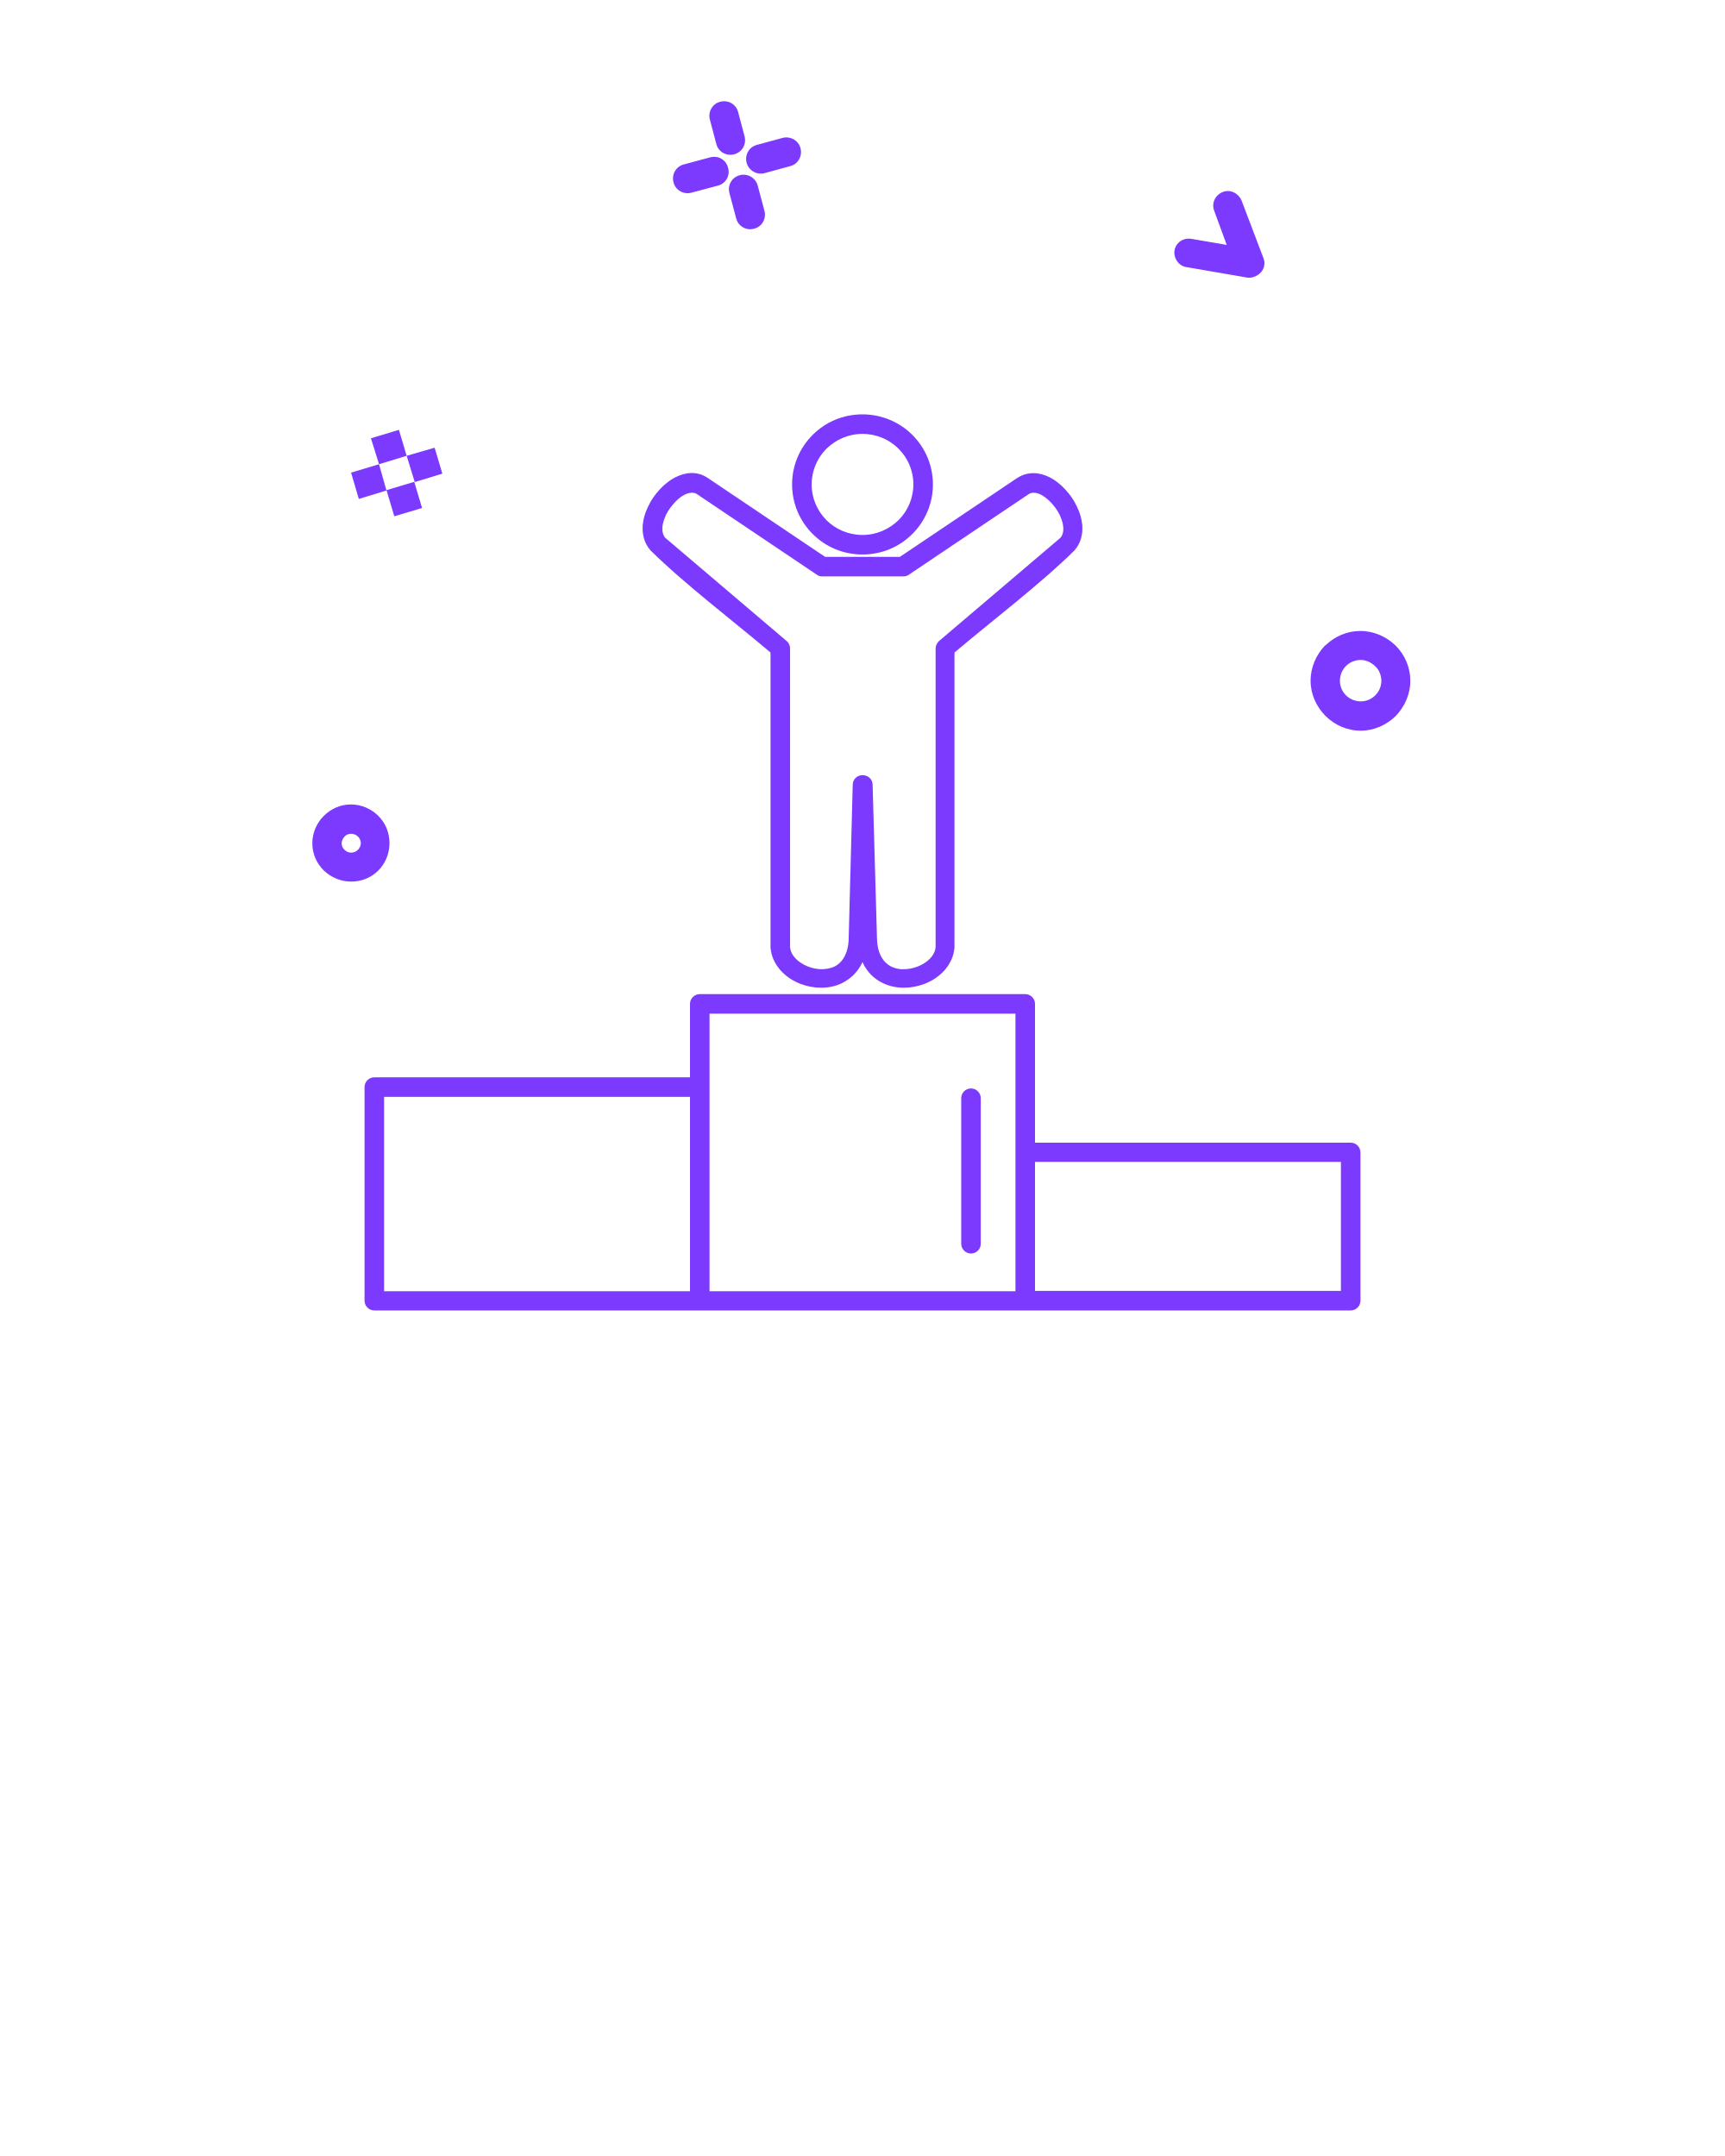
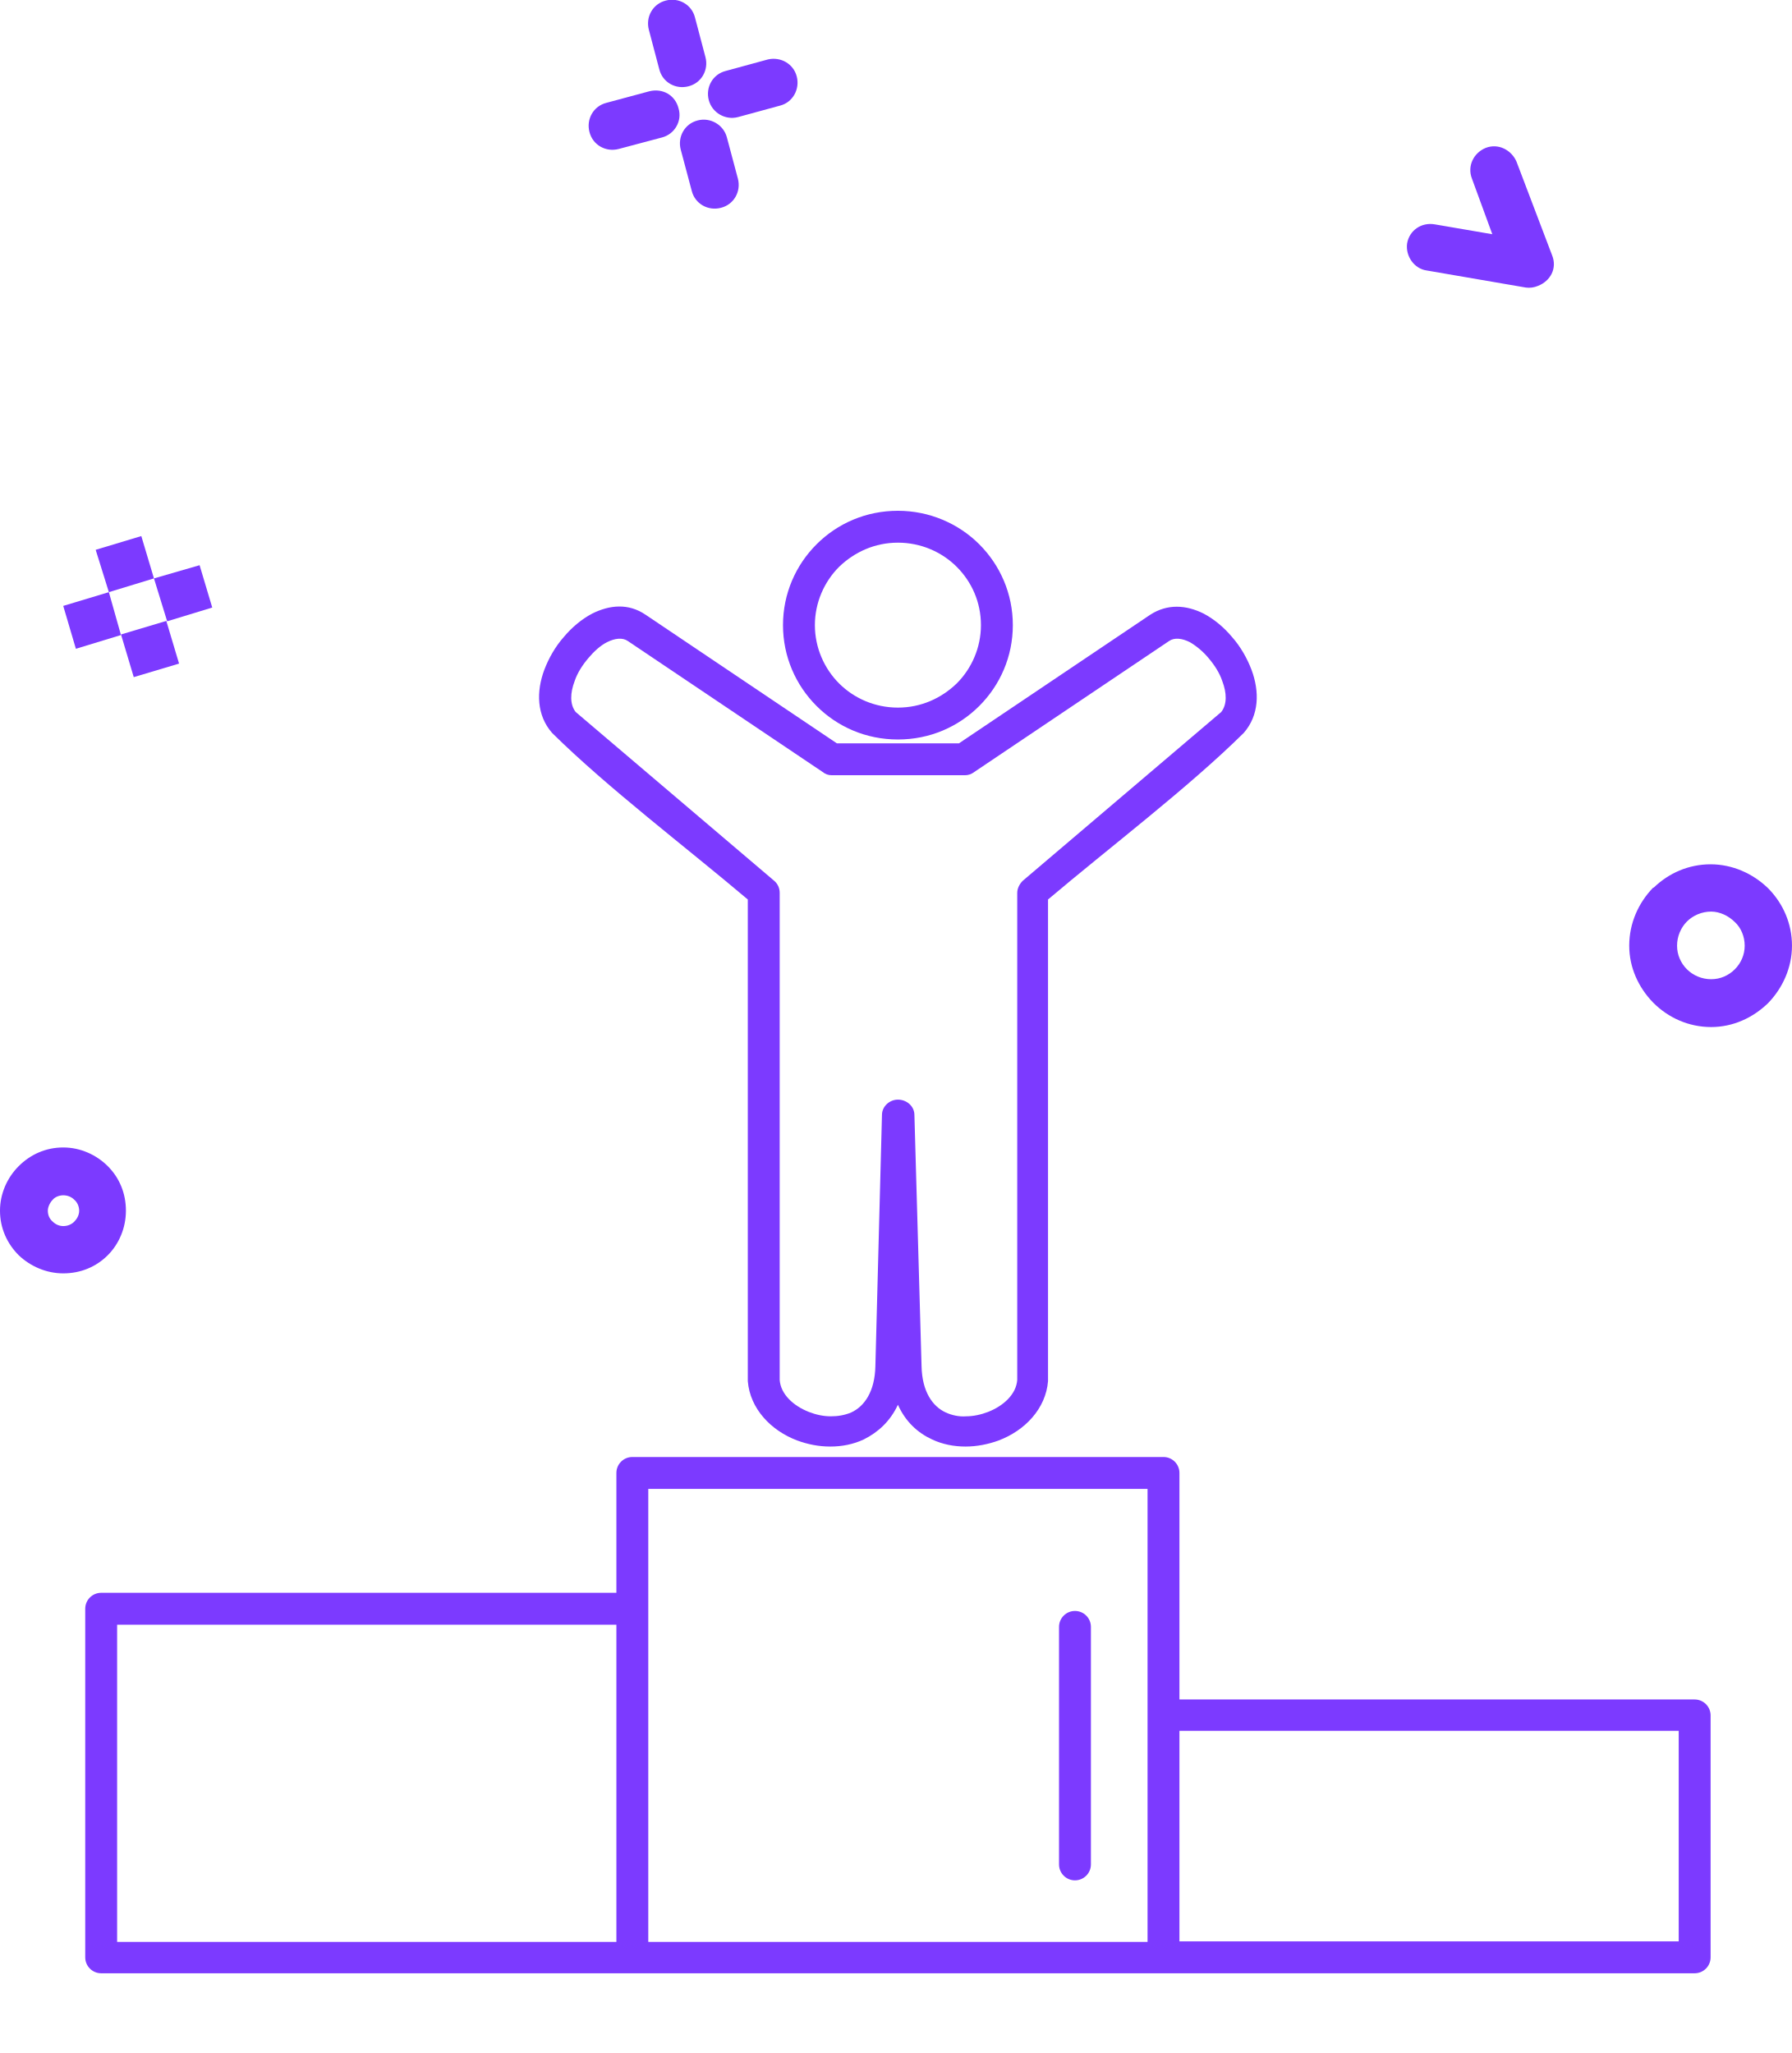
- <svg xmlns="http://www.w3.org/2000/svg" version="1.1" id="Слой_1" x="0px" y="0px" viewBox="0 0 512 640" style="enable-background:new 0 0 512 640;" xml:space="preserve">
+ <svg xmlns="http://www.w3.org/2000/svg" version="1.1" id="Слой_1" x="0px" y="0px" viewBox="0 0 325.9 373.4" style="enable-background:new 0 0 325.9 373.4;" xml:space="preserve">
  <style type="text/css">
	.st0{fill:#7C3AFF;}
</style>
  <g>
    <g>
-       <path class="st0" d="M285.3,326c0-1.6,1.3-2.9,2.9-2.9s2.9,1.3,2.9,2.9v43.2c0,1.6-1.3,2.9-2.9,2.9s-2.9-1.3-2.9-2.9V326z     M204.8,325.6H114v57.7h90.8V325.6z M111.1,319.8h96.6c1.6,0,2.9,1.3,2.9,2.9v63.4c0,1.6-1.3,2.9-2.9,2.9h-96.6    c-1.6,0-2.9-1.3-2.9-2.9v-63.4C108.2,321.1,109.5,319.8,111.1,319.8z M304.3,339.2h96.6c1.6,0,2.9,1.3,2.9,2.9v44    c0,1.6-1.3,2.9-2.9,2.9h-96.6c-1.6,0-2.9-1.3-2.9-2.9v-44C301.4,340.5,302.7,339.2,304.3,339.2z M398,344.9h-90.8v38.3H398V344.9z     M301.4,300.9h-90.8v82.4h90.8V300.9L301.4,300.9z M207.7,295.1h96.6c1.6,0,2.9,1.3,2.9,2.9v88.1c0,1.6-1.3,2.9-2.9,2.9h-96.6    c-1.6,0-2.9-1.3-2.9-2.9V298C204.8,296.4,206.1,295.1,207.7,295.1z M266.7,133.2c-2.7-2.7-6.5-4.4-10.7-4.4    c-4.2,0-7.9,1.7-10.7,4.4c-2.7,2.7-4.4,6.5-4.4,10.6s1.7,7.9,4.4,10.6c2.7,2.7,6.5,4.4,10.7,4.4c4.2,0,7.9-1.7,10.7-4.4    c2.7-2.7,4.4-6.5,4.4-10.6C271.1,139.6,269.4,135.9,266.7,133.2z M256,123c5.7,0,11,2.3,14.8,6.1s6.1,9,6.1,14.7    s-2.3,10.9-6.1,14.7c-3.8,3.8-9,6.1-14.8,6.1s-11-2.3-14.8-6.1s-6.1-9-6.1-14.7s2.3-10.9,6.1-14.7C245,125.3,250.2,123,256,123z     M256.1,171.1H244c-0.7,0-1.2-0.2-1.7-0.6l-35.4-23.8c-1-0.7-2.4-0.5-3.8,0.2c-1.2,0.6-2.4,1.7-3.4,2.9c-1.1,1.3-2,2.7-2.5,4.2    c-0.8,2.1-0.9,4.2,0.2,5.6l36.1,30.7c0.7,0.6,1,1.4,1,2.2v88.6c0.2,2.6,2.5,4.7,5.3,5.8c1.3,0.5,2.6,0.8,4,0.8    c1.3,0,2.5-0.2,3.7-0.7c2.4-1.1,4.3-3.8,4.4-8.4l1.2-45.7c0-1.6,1.4-2.8,2.9-2.8c1.6,0,3,1.2,3,2.8l1.3,45.7    c0.1,4.6,2,7.3,4.4,8.4c1.1,0.5,2.4,0.8,3.7,0.7c1.3,0,2.7-0.3,4-0.8c2.8-1.1,5.1-3.2,5.3-5.8v-88.6c0-0.8,0.4-1.6,1-2.2    l36.1-30.7c1.1-1.4,1-3.5,0.2-5.6c-0.5-1.5-1.4-2.9-2.5-4.2c-1-1.2-2.2-2.2-3.4-2.9c-1.4-0.7-2.8-0.9-3.8-0.2l-35.4,23.8    c-0.5,0.4-1.1,0.6-1.7,0.6C268,171.1,256.1,171.1,256.1,171.1z M256,165.3h11.1l34.8-23.4c3.1-2,6.5-1.8,9.7-0.2    c1.9,1,3.7,2.5,5.2,4.3c1.5,1.7,2.7,3.8,3.5,5.9c1.5,4,1.4,8.3-1.4,11.5c-10,9.9-24.5,20.9-35.6,30.3v87.6c-0.4,5-4.2,9-9,10.8    c-1.9,0.7-4,1.1-6,1.1c-2.1,0-4.2-0.4-6.1-1.3c-2.6-1.2-4.8-3.2-6.2-6.3c-1.4,3-3.6,5-6.2,6.3c-1.9,0.9-4,1.3-6.1,1.3    s-4.1-0.4-6-1.1c-4.8-1.8-8.6-5.8-9-10.8v-87.6c-11.1-9.4-25.6-20.4-35.6-30.3c-2.8-3.2-2.9-7.5-1.4-11.5c0.8-2.1,2-4.2,3.5-5.9    c1.5-1.8,3.3-3.3,5.2-4.3c3.2-1.6,6.6-1.9,9.7,0.2l34.8,23.4H256L256,165.3z" />
+       <path class="st0" d="M192.6,295.9c0-1.6,1.3-2.9,2.9-2.9s2.9,1.3,2.9,2.9v43.2c0,1.6-1.3,2.9-2.9,2.9s-2.9-1.3-2.9-2.9V295.9z     M112.1,295.5H21.3v57.7h90.8V295.5z M18.4,289.7H115c1.6,0,2.9,1.3,2.9,2.9V356c0,1.6-1.3,2.9-2.9,2.9H18.4    c-1.6,0-2.9-1.3-2.9-2.9v-63.4C15.5,291,16.8,289.7,18.4,289.7z M211.6,309.1h96.6c1.6,0,2.9,1.3,2.9,2.9v44    c0,1.6-1.3,2.9-2.9,2.9h-96.6c-1.6,0-2.9-1.3-2.9-2.9v-44C208.7,310.4,210,309.1,211.6,309.1z M305.3,314.8h-90.8v38.3h90.8V314.8    z M208.7,270.8h-90.8v82.4h90.8V270.8L208.7,270.8z M115,265h96.6c1.6,0,2.9,1.3,2.9,2.9V356c0,1.6-1.3,2.9-2.9,2.9H115    c-1.6,0-2.9-1.3-2.9-2.9v-88.1C112.1,266.3,113.4,265,115,265z M174,103.1c-2.7-2.7-6.5-4.4-10.7-4.4c-4.2,0-7.9,1.7-10.7,4.4    c-2.7,2.7-4.4,6.5-4.4,10.6s1.7,7.9,4.4,10.6c2.7,2.7,6.5,4.4,10.7,4.4c4.2,0,7.9-1.7,10.7-4.4c2.7-2.7,4.4-6.5,4.4-10.6    C178.4,109.5,176.7,105.8,174,103.1z M163.3,92.9c5.7,0,11,2.3,14.8,6.1s6.1,9,6.1,14.7s-2.3,10.9-6.1,14.7    c-3.8,3.8-9,6.1-14.8,6.1c-5.8,0-11-2.3-14.8-6.1c-3.8-3.8-6.1-9-6.1-14.7s2.3-10.9,6.1-14.7C152.3,95.2,157.5,92.9,163.3,92.9z     M163.4,141h-12.1c-0.7,0-1.2-0.2-1.7-0.6l-35.4-23.8c-1-0.7-2.4-0.5-3.8,0.2c-1.2,0.6-2.4,1.7-3.4,2.9c-1.1,1.3-2,2.7-2.5,4.2    c-0.8,2.1-0.9,4.2,0.2,5.6l36.1,30.7c0.7,0.6,1,1.4,1,2.2V251c0.2,2.6,2.5,4.7,5.3,5.8c1.3,0.5,2.6,0.8,4,0.8    c1.3,0,2.5-0.2,3.7-0.7c2.4-1.1,4.3-3.8,4.4-8.4l1.2-45.7c0-1.6,1.4-2.8,2.9-2.8c1.6,0,3,1.2,3,2.8l1.3,45.7    c0.1,4.6,2,7.3,4.4,8.4c1.1,0.5,2.4,0.8,3.7,0.7c1.3,0,2.7-0.3,4-0.8c2.8-1.1,5.1-3.2,5.3-5.8v-88.6c0-0.8,0.4-1.6,1-2.2    l36.1-30.7c1.1-1.4,1-3.5,0.2-5.6c-0.5-1.5-1.4-2.9-2.5-4.2c-1-1.2-2.2-2.2-3.4-2.9c-1.4-0.7-2.8-0.9-3.8-0.2l-35.4,23.8    c-0.5,0.4-1.1,0.6-1.7,0.6C175.3,141,163.4,141,163.4,141z M163.3,135.2h11.1l34.8-23.4c3.1-2,6.5-1.8,9.7-0.2    c1.9,1,3.7,2.5,5.2,4.3c1.5,1.7,2.7,3.8,3.5,5.9c1.5,4,1.4,8.3-1.4,11.5c-10,9.9-24.5,20.9-35.6,30.3v87.6c-0.4,5-4.2,9-9,10.8    c-1.9,0.7-4,1.1-6,1.1c-2.1,0-4.2-0.4-6.1-1.3c-2.6-1.2-4.8-3.2-6.2-6.3c-1.4,3-3.6,5-6.2,6.3c-1.9,0.9-4,1.3-6.1,1.3    s-4.1-0.4-6-1.1c-4.8-1.8-8.6-5.8-9-10.8v-87.6c-11.1-9.4-25.6-20.4-35.6-30.3c-2.8-3.2-2.9-7.5-1.4-11.5c0.8-2.1,2-4.2,3.5-5.9    c1.5-1.8,3.3-3.3,5.2-4.3c3.2-1.6,6.6-1.9,9.7,0.2l34.8,23.4H163.3L163.3,135.2z" />
    </g>
  </g>
-   <path class="st0" d="M375,76.6c0.9,2.3-0.3,4.6-2.6,5.5c-0.7,0.3-1.5,0.4-2.2,0.3l-18-3.1c-2.3-0.3-3.9-2.6-3.6-4.9  c0.4-2.4,2.6-3.9,5-3.5l10.5,1.8l-3.7-10.1c-0.9-2.3,0.3-4.7,2.5-5.6c2.3-0.9,4.7,0.4,5.6,2.5L375,76.6z" />
-   <path class="st0" d="M414.4,191.8c2.6,2.7,4.2,6.3,4.2,10.3s-1.7,7.7-4.3,10.4l-0.1,0.1c-2.7,2.6-6.3,4.3-10.3,4.3  c-4.1,0-7.8-1.7-10.5-4.4l-0.1-0.1c-2.6-2.7-4.3-6.3-4.3-10.3c0-4.1,1.7-7.8,4.3-10.5l0.2-0.1c2.7-2.6,6.3-4.2,10.3-4.2  s7.7,1.7,10.4,4.3L414.4,191.8z M410,202.1c0-1.7-0.7-3.3-1.8-4.3c-1.1-1.1-2.7-1.9-4.3-1.9c-1.7,0-3.3,0.7-4.4,1.8  s-1.8,2.7-1.8,4.4s0.7,3.2,1.8,4.3s2.7,1.8,4.4,1.8c1.7,0,3.2-0.7,4.3-1.8S410,203.8,410,202.1z" />
-   <path class="st0" d="M237.6,44c0.6,2.3-0.7,4.7-3,5.3l-7.7,2.1c-2.3,0.6-4.7-0.8-5.3-3.1s0.7-4.7,3.1-5.3l7.7-2.1  C234.7,40.4,237,41.7,237.6,44z" />
-   <path class="st0" d="M226.9,62.6c0.6,2.3-0.7,4.7-3.1,5.3c-2.3,0.6-4.7-0.7-5.3-3.1l-2-7.5c-0.6-2.3,0.7-4.7,3.1-5.3  c2.3-0.6,4.7,0.8,5.3,3.1L226.9,62.6z" />
-   <path class="st0" d="M112.3,242.2c2.1,2.1,3.3,4.9,3.3,8.1s-1.3,6.1-3.3,8.1c-2.1,2.1-4.9,3.3-8.1,3.3c-3.1,0-6-1.3-8.1-3.3  c-2.1-2.1-3.4-4.9-3.4-8.1c0-3.1,1.3-6,3.4-8.1s4.9-3.4,8.1-3.4S110.3,240.2,112.3,242.2z M107.1,250.3c0-0.7-0.3-1.5-0.9-2  c-0.5-0.5-1.2-0.8-2-0.8c-0.7,0-1.5,0.3-1.9,0.8c-0.5,0.5-0.9,1.3-0.9,2c0,0.8,0.3,1.5,0.9,2c0.5,0.5,1.2,0.8,1.9,0.8  c0.8,0,1.5-0.3,2-0.8S107.1,251.1,107.1,250.3z" />
-   <path class="st0" d="M221,40.5c0.6,2.3-0.7,4.7-3.1,5.3c-2.3,0.6-4.7-0.7-5.3-3.1l-1.9-7.2c-0.6-2.3,0.7-4.7,3.1-5.3  c2.3-0.6,4.7,0.7,5.3,3.1L221,40.5z" />
-   <path class="st0" d="M216.1,49.8c0.7,2.3-0.7,4.7-3,5.3l-7.9,2.1c-2.3,0.6-4.7-0.7-5.3-3.1c-0.6-2.3,0.7-4.7,3.1-5.3l7.8-2.1  C213.2,46.1,215.5,47.4,216.1,49.8z" />
-   <polygon class="st0" points="129,132.9 131.3,140.6 123.1,143.1 120.7,135.3 " />
-   <rect x="115.7" y="144.1" transform="matrix(0.9581 -0.2863 0.2863 0.9581 -37.3959 40.5593)" class="st0" width="8.6" height="8.1" />
-   <polygon class="st0" points="118.4,127.6 120.7,135.3 112.5,137.8 110.1,130.1 " />
-   <polygon class="st0" points="112.5,137.8 114.7,145.6 106.5,148.1 104.2,140.3 " />
+   <path class="st0" d="M282.3,46.5c0.9,2.3-0.3,4.6-2.6,5.5c-0.7,0.3-1.5,0.4-2.2,0.3l-18-3.1c-2.3-0.3-3.9-2.6-3.6-4.9  c0.4-2.4,2.6-3.9,5-3.5l10.5,1.8l-3.7-10.1c-0.9-2.3,0.3-4.7,2.5-5.6c2.3-0.9,4.7,0.4,5.6,2.5L282.3,46.5z" />
+   <path class="st0" d="M321.7,161.7c2.6,2.7,4.2,6.3,4.2,10.3s-1.7,7.7-4.3,10.4l-0.1,0.1c-2.7,2.6-6.3,4.3-10.3,4.3  c-4.1,0-7.8-1.7-10.5-4.4l-0.1-0.1c-2.6-2.7-4.3-6.3-4.3-10.3c0-4.1,1.7-7.8,4.3-10.5l0.2-0.1c2.7-2.6,6.3-4.2,10.3-4.2  s7.7,1.7,10.4,4.3L321.7,161.7z M317.3,172c0-1.7-0.7-3.3-1.8-4.3c-1.1-1.1-2.7-1.9-4.3-1.9c-1.7,0-3.3,0.7-4.4,1.8  s-1.8,2.7-1.8,4.4s0.7,3.2,1.8,4.3s2.7,1.8,4.4,1.8c1.7,0,3.2-0.7,4.3-1.8S317.3,173.7,317.3,172z" />
+   <path class="st0" d="M144.9,13.9c0.6,2.3-0.7,4.7-3,5.3l-7.7,2.1c-2.3,0.6-4.7-0.8-5.3-3.1s0.7-4.7,3.1-5.3l7.7-2.1  C142,10.3,144.3,11.6,144.9,13.9z" />
+   <path class="st0" d="M134.2,32.5c0.6,2.3-0.7,4.7-3.1,5.3c-2.3,0.6-4.7-0.7-5.3-3.1l-2-7.5c-0.6-2.3,0.7-4.7,3.1-5.3  c2.3-0.6,4.7,0.8,5.3,3.1L134.2,32.5z" />
+   <path class="st0" d="M19.6,212.1c2.1,2.1,3.3,4.9,3.3,8.1s-1.3,6.1-3.3,8.1c-2.1,2.1-4.9,3.3-8.1,3.3c-3.1,0-6-1.3-8.1-3.3  c-2.1-2.1-3.4-4.9-3.4-8.1c0-3.1,1.3-6,3.4-8.1s4.9-3.4,8.1-3.4S17.6,210.1,19.6,212.1z M14.4,220.2c0-0.7-0.3-1.5-0.9-2  c-0.5-0.5-1.2-0.8-2-0.8c-0.7,0-1.5,0.3-1.9,0.8c-0.5,0.5-0.9,1.3-0.9,2c0,0.8,0.3,1.5,0.9,2c0.5,0.5,1.2,0.8,1.9,0.8  c0.8,0,1.5-0.3,2-0.8S14.4,221,14.4,220.2z" />
+   <path class="st0" d="M128.3,10.4c0.6,2.3-0.7,4.7-3.1,5.3c-2.3,0.6-4.7-0.7-5.3-3.1L118,5.4c-0.6-2.3,0.7-4.7,3.1-5.3  c2.3-0.6,4.7,0.7,5.3,3.1L128.3,10.4z" />
+   <path class="st0" d="M123.4,19.7c0.7,2.3-0.7,4.7-3,5.3l-7.9,2.1c-2.3,0.6-4.7-0.7-5.3-3.1c-0.6-2.3,0.7-4.7,3.1-5.3l7.8-2.1  C120.5,16,122.8,17.3,123.4,19.7z" />
+   <polygon class="st0" points="36.3,102.8 38.6,110.5 30.4,113 28,105.2 " />
+   <rect x="23" y="114" transform="matrix(0.9581 -0.2863 0.2863 0.9581 -32.6683 12.7575)" class="st0" width="8.6" height="8.1" />
+   <polygon class="st0" points="25.7,97.5 28,105.2 19.8,107.7 17.4,100 " />
+   <polygon class="st0" points="19.8,107.7 22,115.5 13.8,118 11.5,110.2 " />
</svg>
